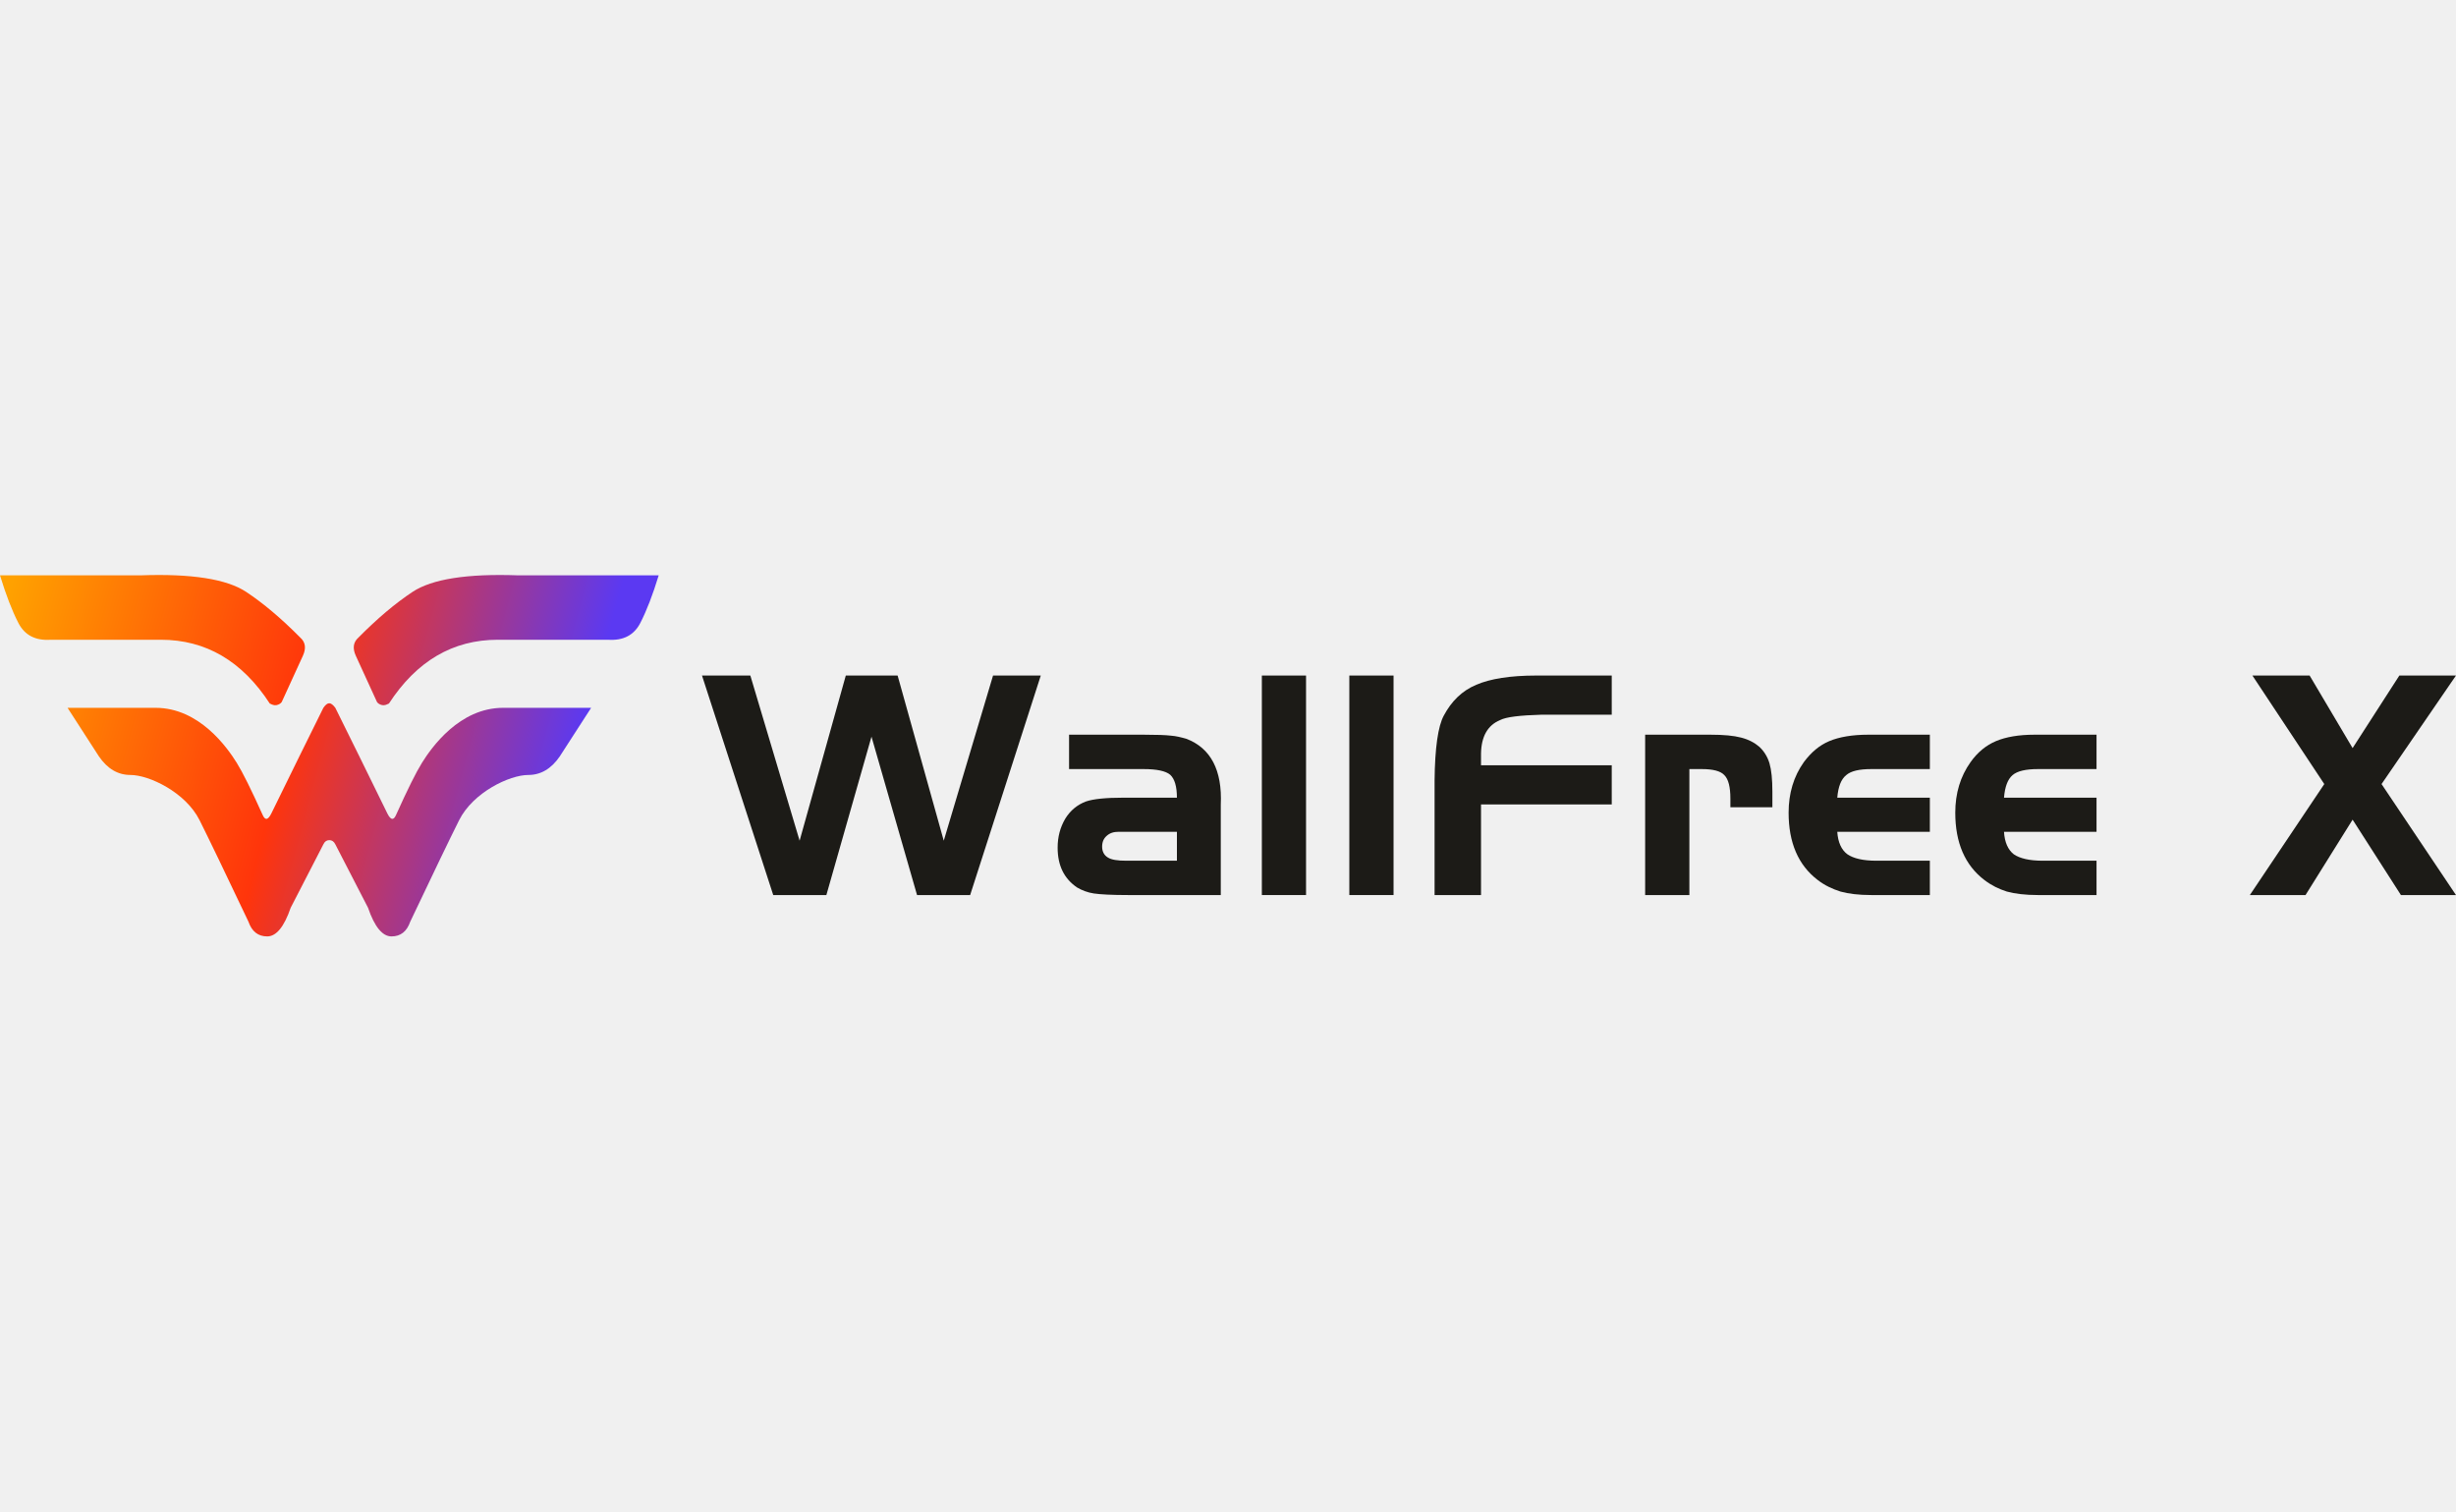
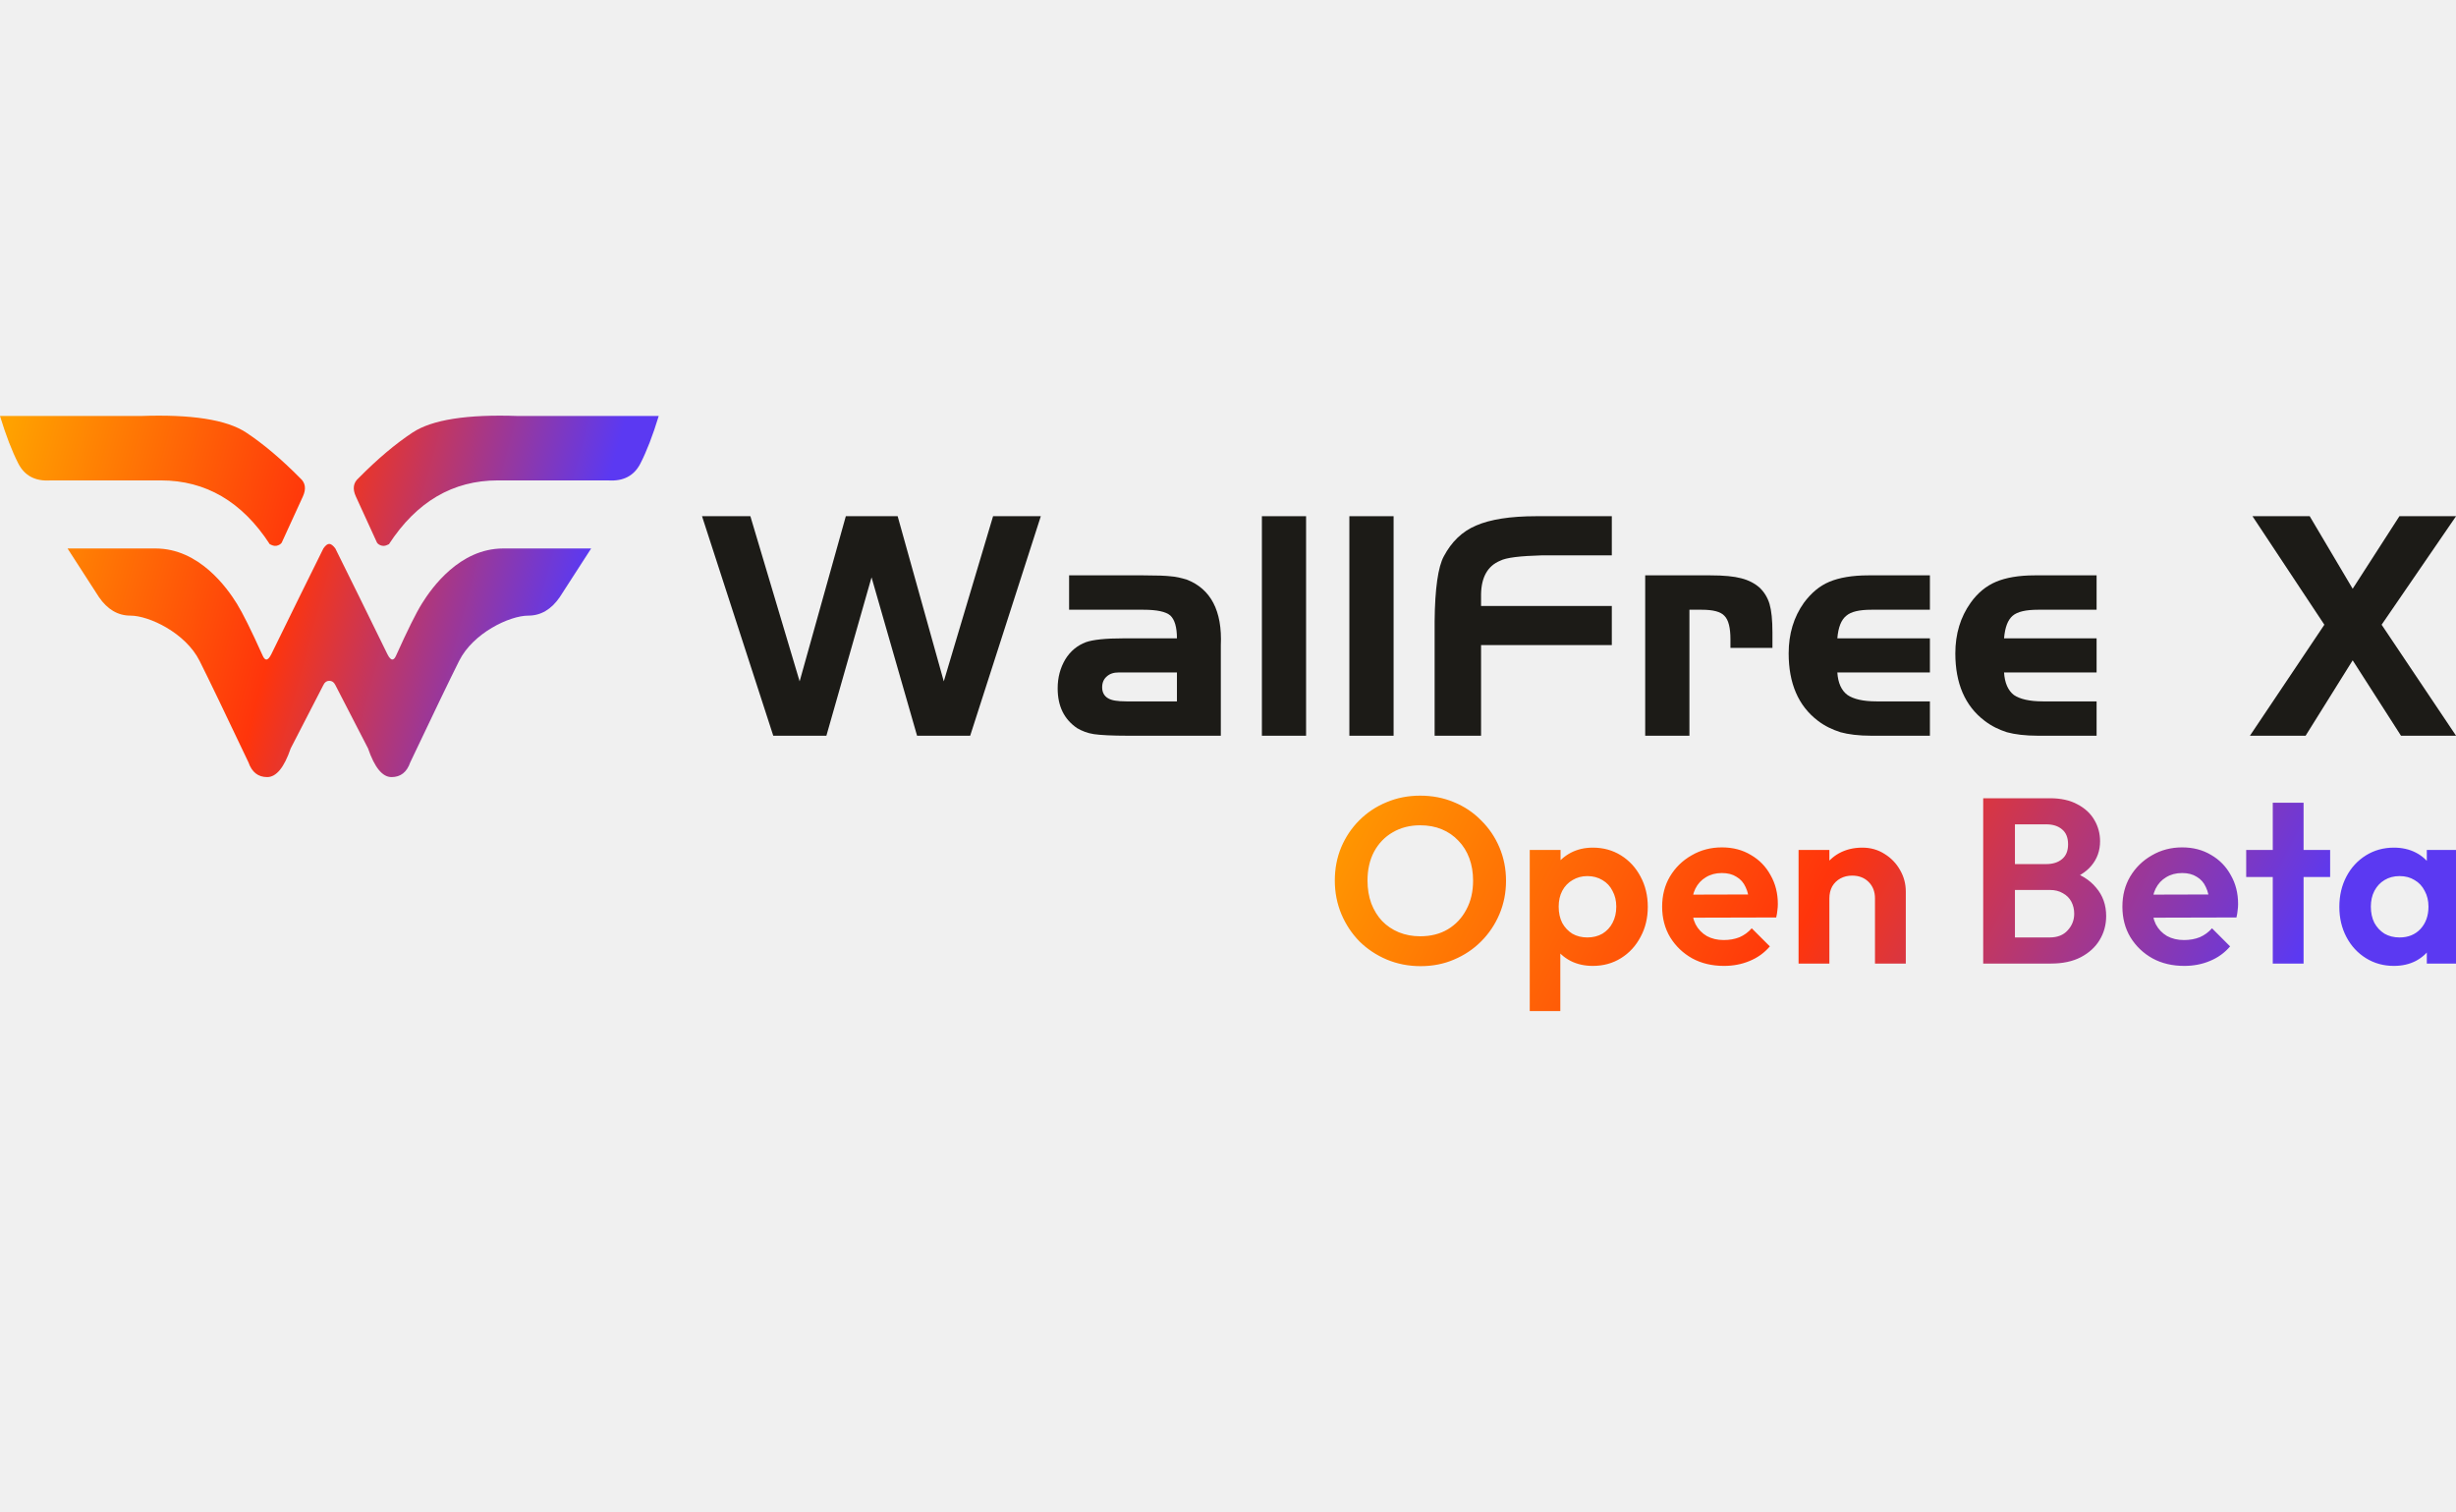
- <svg xmlns="http://www.w3.org/2000/svg" fill="none" version="1.1" width="130.004" height="80" viewBox="0 0 130.004 80">
+ <svg xmlns="http://www.w3.org/2000/svg" width="130" height="80" viewBox="0 0 130 80" fill="none">
+   <g clip-path="url(#clip0_18050_5657)">
+     <path fill-rule="evenodd" clip-rule="evenodd" d="M0.971 24.535C0.637 23.885 0.314 23.046 0 22.018L7.437 22.018C10.134 21.921 11.997 22.212 13.027 22.892C13.937 23.493 14.892 24.299 15.892 25.311C16.169 25.554 16.215 25.877 16.031 26.28L14.912 28.722C14.856 28.804 14.765 28.859 14.641 28.886C14.511 28.915 14.384 28.852 14.323 28.822C14.296 28.808 14.282 28.801 14.284 28.81C12.819 26.555 10.896 25.427 8.516 25.427H2.681C1.875 25.483 1.305 25.186 0.971 24.535ZM33.896 24.535C34.23 23.885 34.554 23.046 34.867 22.018L27.43 22.018C24.733 21.921 22.87 22.212 21.84 22.892C20.93 23.493 19.975 24.299 18.975 25.311C18.698 25.554 18.652 25.877 18.837 26.28L19.955 28.722C20.011 28.804 20.102 28.859 20.226 28.886C20.357 28.915 20.483 28.852 20.544 28.822C20.571 28.808 20.585 28.801 20.583 28.81C22.049 26.555 23.972 25.427 26.351 25.427H32.186C32.992 25.483 33.562 25.186 33.896 24.535ZM5.239 31.606L3.576 29.03H8.234C10.543 29.03 12.018 31.116 12.533 31.943C12.842 32.44 13.299 33.359 13.903 34.701C13.962 34.834 14.025 34.903 14.092 34.907C14.175 34.913 14.264 34.82 14.359 34.63C15.439 32.424 16.358 30.557 17.117 29.03C17.228 28.869 17.331 28.788 17.426 28.788C17.52 28.788 17.629 28.869 17.75 29.03C18.509 30.557 19.429 32.424 20.508 34.63C20.604 34.82 20.692 34.913 20.775 34.907C20.842 34.903 20.905 34.834 20.964 34.701C21.568 33.359 22.025 32.44 22.335 31.943C22.85 31.116 24.325 29.03 26.634 29.03H31.291L29.628 31.606C29.18 32.258 28.626 32.584 27.965 32.584C26.974 32.584 25.041 33.503 24.302 34.98C23.809 35.965 22.947 37.755 21.715 40.351C21.536 40.87 21.205 41.13 20.724 41.13C20.242 41.13 19.828 40.624 19.481 39.612L17.75 36.257C17.677 36.108 17.571 36.034 17.431 36.034C17.291 36.034 17.186 36.108 17.117 36.257L15.387 39.612C15.04 40.624 14.625 41.13 14.144 41.13C13.662 41.13 13.332 40.87 13.152 40.351C11.92 37.755 11.058 35.965 10.565 34.98C9.826 33.503 7.894 32.584 6.903 32.584C6.242 32.584 5.687 32.258 5.239 31.606Z" fill="url(#paint0_linear_18050_5657)" />
+     <path d="M49.956 36.063L47.514 27.322H44.771L42.326 36.063L39.718 27.322H37.159L40.93 38.941H43.742L46.132 30.557L48.542 38.941H51.353L55.092 27.322H52.565L49.956 36.063Z" fill="#1C1B17" />
+     <path d="M57.901 38.857C57.566 38.807 57.264 38.688 57.01 38.538C56.32 38.065 55.984 37.374 55.984 36.432C55.984 35.861 56.119 35.354 56.388 34.899C56.656 34.462 57.026 34.16 57.48 33.989C57.868 33.855 58.526 33.787 59.452 33.787H62.297C62.297 33.2 62.18 32.794 61.944 32.575C61.707 32.374 61.236 32.273 60.529 32.273H56.589V30.453H60.529C61.236 30.453 61.707 30.471 61.978 30.504C62.248 30.522 62.515 30.59 62.803 30.672C64.083 31.162 64.705 32.324 64.62 34.16V38.941H59.722C58.846 38.941 58.24 38.907 57.901 38.857ZM62.297 37.123V35.592H59.217C58.947 35.592 58.744 35.657 58.577 35.81C58.425 35.943 58.339 36.129 58.339 36.38C58.339 36.634 58.443 36.835 58.644 36.954C58.83 37.073 59.148 37.123 59.621 37.123H62.297Z" fill="#1C1B17" />
+     <path d="M66.794 38.941H69.133V27.322H66.794V38.941Z" fill="#1C1B17" />
+     <path d="M71.424 38.941H73.765V27.322H71.424V38.941Z" fill="#1C1B17" />
+     <path d="M78.142 27.812C77.384 28.129 76.827 28.687 76.424 29.444C76.122 30 75.954 31.145 75.937 32.881V38.941H78.395V34.144H85.316V32.072H78.395V31.448C78.412 30.541 78.749 29.95 79.406 29.679C79.725 29.512 80.466 29.427 81.612 29.394H85.316V27.322H81.308C79.945 27.322 78.883 27.491 78.142 27.812Z" fill="#1C1B17" />
+     <path d="M93.128 31.094C92.875 30.875 92.555 30.707 92.169 30.608C91.781 30.504 91.242 30.453 90.536 30.453H87.083V38.941H89.424V32.273H90.081C90.67 32.273 91.074 32.374 91.275 32.593C91.495 32.812 91.595 33.232 91.595 33.838V34.293H93.818V33.469C93.818 32.812 93.767 32.324 93.665 31.97C93.566 31.634 93.381 31.33 93.128 31.094Z" fill="#1C1B17" />
+     <path d="M96.833 30.792C96.31 31.011 95.873 31.382 95.485 31.902C94.945 32.661 94.677 33.553 94.677 34.581C94.677 36.162 95.183 37.358 96.225 38.15C96.595 38.435 97.001 38.621 97.422 38.756C97.843 38.872 98.381 38.941 99.056 38.941H102.153V37.123H99.325C98.618 37.123 98.112 37.003 97.792 36.785C97.47 36.55 97.288 36.145 97.253 35.592H102.153V33.787H97.253C97.303 33.2 97.455 32.812 97.725 32.593C97.977 32.374 98.415 32.273 99.056 32.273H102.153V30.453H98.887C98.045 30.453 97.354 30.574 96.833 30.792Z" fill="#1C1B17" />
+     <path d="M105.655 30.792C105.134 31.011 104.679 31.382 104.31 31.902C103.769 32.661 103.499 33.553 103.499 34.581C103.499 36.162 104.005 37.358 105.047 38.15C105.42 38.435 105.807 38.621 106.228 38.756C106.65 38.872 107.205 38.941 107.878 38.941H110.976V37.123H108.131C107.425 37.123 106.919 37.003 106.598 36.785C106.293 36.55 106.11 36.145 106.078 35.592H110.976V33.787H106.078C106.127 33.2 106.277 32.812 106.531 32.593C106.784 32.374 107.239 32.273 107.878 32.273H110.976V30.453H107.694C106.851 30.453 106.177 30.574 105.655 30.792Z" fill="#1C1B17" />
+     <path d="M130.003 27.322H127.005L124.531 31.162L122.256 27.322H119.227L123.032 33.066L119.092 38.941H122.039L124.531 34.95L127.089 38.941H130.003L126.063 33.066L130.003 27.322Z" fill="#1C1B17" />
+     <path d="M75.197 51.137C74.558 51.137 73.961 51.021 73.405 50.788C72.857 50.556 72.376 50.237 71.961 49.83C71.554 49.415 71.235 48.934 71.003 48.386C70.77 47.83 70.654 47.237 70.654 46.606C70.654 45.976 70.766 45.391 70.99 44.851C71.222 44.303 71.542 43.826 71.948 43.42C72.363 43.005 72.845 42.685 73.392 42.461C73.94 42.229 74.533 42.113 75.172 42.113C75.82 42.113 76.417 42.229 76.965 42.461C77.512 42.685 77.99 43.005 78.396 43.42C78.811 43.826 79.135 44.303 79.367 44.851C79.599 45.399 79.716 45.988 79.716 46.619C79.716 47.249 79.599 47.839 79.367 48.386C79.135 48.934 78.811 49.415 78.396 49.83C77.99 50.237 77.512 50.556 76.965 50.788C76.425 51.021 75.836 51.137 75.197 51.137ZM75.172 49.556C75.737 49.556 76.226 49.432 76.641 49.183C77.056 48.934 77.38 48.589 77.612 48.15C77.853 47.71 77.973 47.195 77.973 46.606C77.973 46.175 77.906 45.781 77.774 45.424C77.641 45.067 77.45 44.76 77.201 44.503C76.952 44.237 76.658 44.034 76.317 43.893C75.977 43.752 75.596 43.681 75.172 43.681C74.625 43.681 74.139 43.806 73.716 44.055C73.301 44.295 72.973 44.635 72.733 45.075C72.5 45.515 72.384 46.025 72.384 46.606C72.384 47.046 72.451 47.449 72.583 47.814C72.724 48.179 72.915 48.49 73.156 48.747C73.405 49.004 73.699 49.203 74.04 49.344C74.388 49.486 74.766 49.556 75.172 49.556ZM84.308 51.124C83.876 51.124 83.486 51.037 83.138 50.863C82.789 50.681 82.511 50.436 82.304 50.129C82.096 49.822 81.984 49.469 81.968 49.071V46.942C81.984 46.544 82.096 46.191 82.304 45.884C82.519 45.569 82.797 45.32 83.138 45.138C83.486 44.955 83.876 44.864 84.308 44.864C84.864 44.864 85.362 45.001 85.801 45.274C86.241 45.548 86.585 45.922 86.835 46.395C87.092 46.868 87.22 47.403 87.22 48C87.22 48.589 87.092 49.12 86.835 49.593C86.585 50.066 86.241 50.44 85.801 50.714C85.362 50.988 84.864 51.124 84.308 51.124ZM80.972 53.514V44.988H82.603V46.569L82.329 48.025L82.59 49.481V53.514H80.972ZM84.022 49.618C84.32 49.618 84.586 49.552 84.818 49.419C85.05 49.278 85.229 49.087 85.353 48.847C85.486 48.598 85.552 48.311 85.552 47.988C85.552 47.672 85.486 47.395 85.353 47.154C85.229 46.905 85.05 46.714 84.818 46.581C84.586 46.44 84.32 46.37 84.022 46.37C83.731 46.37 83.47 46.44 83.237 46.581C83.005 46.714 82.822 46.905 82.69 47.154C82.565 47.395 82.503 47.672 82.503 47.988C82.503 48.311 82.565 48.598 82.69 48.847C82.822 49.087 83.001 49.278 83.225 49.419C83.457 49.552 83.723 49.618 84.022 49.618ZM91.254 51.124C90.623 51.124 90.063 50.992 89.573 50.726C89.084 50.452 88.694 50.079 88.403 49.606C88.121 49.133 87.98 48.594 87.98 47.988C87.98 47.39 88.117 46.859 88.391 46.395C88.673 45.922 89.055 45.548 89.536 45.274C90.017 44.992 90.552 44.851 91.142 44.851C91.722 44.851 92.233 44.984 92.672 45.249C93.121 45.507 93.469 45.864 93.718 46.32C93.975 46.768 94.104 47.278 94.104 47.851C94.104 47.959 94.096 48.071 94.079 48.187C94.071 48.295 94.05 48.419 94.017 48.56L88.963 48.573V47.353L93.257 47.341L92.598 47.851C92.581 47.494 92.515 47.195 92.399 46.955C92.291 46.714 92.129 46.532 91.913 46.407C91.706 46.274 91.449 46.208 91.142 46.208C90.818 46.208 90.536 46.283 90.295 46.432C90.055 46.573 89.868 46.776 89.735 47.042C89.611 47.299 89.548 47.606 89.548 47.963C89.548 48.328 89.615 48.648 89.748 48.921C89.889 49.187 90.088 49.394 90.345 49.544C90.602 49.685 90.901 49.755 91.241 49.755C91.548 49.755 91.826 49.706 92.075 49.606C92.324 49.498 92.54 49.34 92.722 49.133L93.681 50.091C93.39 50.432 93.034 50.689 92.61 50.863C92.195 51.037 91.743 51.124 91.254 51.124ZM99.246 51V47.552C99.246 47.195 99.135 46.905 98.91 46.681C98.686 46.457 98.396 46.345 98.039 46.345C97.807 46.345 97.599 46.395 97.417 46.494C97.234 46.594 97.089 46.735 96.981 46.917C96.882 47.1 96.832 47.312 96.832 47.552L96.197 47.229C96.197 46.756 96.297 46.345 96.496 45.996C96.703 45.639 96.985 45.361 97.342 45.162C97.707 44.963 98.118 44.864 98.574 44.864C99.014 44.864 99.408 44.976 99.757 45.2C100.105 45.415 100.379 45.702 100.578 46.059C100.778 46.407 100.877 46.785 100.877 47.191V51H99.246ZM95.201 51V44.988H96.832V51H95.201ZM106.218 51V49.618H108.496C108.903 49.618 109.218 49.494 109.442 49.245C109.674 48.996 109.791 48.702 109.791 48.361C109.791 48.129 109.741 47.917 109.641 47.726C109.542 47.536 109.392 47.386 109.193 47.278C109.002 47.162 108.77 47.104 108.496 47.104H106.218V45.735H108.309C108.658 45.735 108.936 45.648 109.143 45.474C109.359 45.299 109.467 45.038 109.467 44.689C109.467 44.333 109.359 44.067 109.143 43.893C108.936 43.718 108.658 43.631 108.309 43.631H106.218V42.25H108.509C109.089 42.25 109.575 42.358 109.965 42.573C110.363 42.781 110.662 43.059 110.861 43.407C111.06 43.748 111.16 44.121 111.16 44.528C111.16 45.025 111.006 45.457 110.699 45.822C110.401 46.179 109.961 46.444 109.38 46.619L109.455 46.071C110.102 46.254 110.6 46.556 110.948 46.98C111.305 47.395 111.483 47.897 111.483 48.486C111.483 48.95 111.367 49.374 111.135 49.755C110.911 50.129 110.579 50.432 110.139 50.664C109.708 50.888 109.181 51 108.558 51H106.218ZM104.974 51V42.25H106.654V51H104.974ZM115.616 51.124C114.985 51.124 114.425 50.992 113.936 50.726C113.446 50.452 113.056 50.079 112.765 49.606C112.483 49.133 112.342 48.594 112.342 47.988C112.342 47.39 112.479 46.859 112.753 46.395C113.035 45.922 113.417 45.548 113.898 45.274C114.379 44.992 114.915 44.851 115.504 44.851C116.085 44.851 116.595 44.984 117.035 45.249C117.483 45.507 117.831 45.864 118.08 46.32C118.338 46.768 118.466 47.278 118.466 47.851C118.466 47.959 118.458 48.071 118.441 48.187C118.433 48.295 118.412 48.419 118.379 48.56L113.326 48.573V47.353L117.62 47.341L116.96 47.851C116.944 47.494 116.877 47.195 116.761 46.955C116.653 46.714 116.491 46.532 116.276 46.407C116.068 46.274 115.811 46.208 115.504 46.208C115.18 46.208 114.898 46.283 114.657 46.432C114.417 46.573 114.23 46.776 114.097 47.042C113.973 47.299 113.911 47.606 113.911 47.963C113.911 48.328 113.977 48.648 114.11 48.921C114.251 49.187 114.45 49.394 114.707 49.544C114.964 49.685 115.263 49.755 115.603 49.755C115.91 49.755 116.188 49.706 116.437 49.606C116.686 49.498 116.902 49.34 117.085 49.133L118.043 50.091C117.753 50.432 117.396 50.689 116.973 50.863C116.558 51.037 116.105 51.124 115.616 51.124ZM120.301 51V42.486H121.932V51H120.301ZM118.895 46.419V44.988H123.338V46.419H118.895ZM126.713 51.124C126.165 51.124 125.671 50.988 125.232 50.714C124.792 50.44 124.447 50.066 124.199 49.593C123.95 49.12 123.825 48.589 123.825 48C123.825 47.403 123.95 46.868 124.199 46.395C124.447 45.922 124.792 45.548 125.232 45.274C125.671 45.001 126.165 44.864 126.713 44.864C127.144 44.864 127.53 44.951 127.87 45.125C128.211 45.299 128.48 45.544 128.679 45.859C128.887 46.166 128.999 46.515 129.015 46.905V49.071C128.999 49.469 128.887 49.822 128.679 50.129C128.48 50.436 128.211 50.681 127.87 50.863C127.53 51.037 127.144 51.124 126.713 51.124ZM127.012 49.618C127.468 49.618 127.837 49.469 128.119 49.17C128.401 48.863 128.543 48.469 128.543 47.988C128.543 47.672 128.476 47.395 128.343 47.154C128.219 46.905 128.04 46.714 127.808 46.581C127.584 46.44 127.319 46.37 127.012 46.37C126.713 46.37 126.447 46.44 126.215 46.581C125.991 46.714 125.812 46.905 125.68 47.154C125.555 47.395 125.493 47.672 125.493 47.988C125.493 48.311 125.555 48.598 125.68 48.847C125.812 49.087 125.991 49.278 126.215 49.419C126.447 49.552 126.713 49.618 127.012 49.618ZM128.455 51V49.382L128.717 47.913L128.455 46.469V44.988H130.073V51H128.455Z" fill="url(#paint1_linear_18050_5657)" />
+   </g>
  <defs>
-     <linearGradient x1="0.915" y1="0.848" x2="-0.084" y2="0.7" id="wfx_logo">
-       <stop offset="8.846%" stop-color="#5B39F2" stop-opacity="1" />
-       <stop offset="52.317%" stop-color="#FF350B" stop-opacity="1" />
-       <stop offset="100%" stop-color="#FFA100" stop-opacity="1" />
+     <linearGradient id="paint0_linear_18050_5657" x1="31.916" y1="38.23" x2="-1.269" y2="29.232" gradientUnits="userSpaceOnUse">
+       <stop offset="0.088" stop-color="#5B39F2" />
+       <stop offset="0.523" stop-color="#FF350B" />
+       <stop offset="1" stop-color="#FFA100" />
    </linearGradient>
+     <linearGradient id="paint1_linear_18050_5657" x1="125.836" y1="53.272" x2="76.141" y2="28.219" gradientUnits="userSpaceOnUse">
+       <stop offset="0.088" stop-color="#5B39F2" />
+       <stop offset="0.523" stop-color="#FF350B" />
+       <stop offset="1" stop-color="#FFA100" />
+     </linearGradient>
+     <clipPath id="clip0_18050_5657">
+       <rect width="130.004" height="80" fill="white" />
+     </clipPath>
  </defs>
-   <g>
-     <g />
-     <g>
-       <g>
-         <g>
-           <path d="M0.971,32.97Q0.47,31.994,0,30.453L7.437,30.453Q11.482,30.307,13.027,31.327Q14.392,32.229,15.892,33.745Q16.308,34.111,16.031,34.714L14.913,37.157Q14.827,37.279,14.641,37.321C14.511,37.35,14.384,37.287,14.323,37.256L14.323,37.256C14.296,37.243,14.282,37.236,14.285,37.245Q12.085,33.862,8.516,33.862L2.681,33.862Q1.472,33.945,0.971,32.97ZM33.896,32.97Q34.397,31.994,34.867,30.453L27.43,30.453Q23.385,30.307,21.84,31.327Q20.475,32.229,18.975,33.745Q18.56,34.111,18.836,34.714L19.955,37.157Q20.04,37.279,20.226,37.321C20.357,37.35,20.483,37.287,20.544,37.256C20.571,37.243,20.585,37.236,20.583,37.245Q22.782,33.862,26.351,33.862L32.186,33.862Q33.395,33.945,33.896,32.97ZM5.239,40.04L3.576,37.465L8.234,37.465C10.543,37.465,12.018,39.551,12.532,40.377Q12.997,41.123,13.903,43.135Q13.992,43.336,14.092,43.342Q14.216,43.35,14.359,43.064Q15.978,39.755,17.117,37.465Q17.284,37.223,17.426,37.223Q17.568,37.223,17.75,37.465Q18.889,39.755,20.508,43.064Q20.651,43.35,20.775,43.342Q20.876,43.336,20.964,43.135Q21.87,41.123,22.335,40.377C22.85,39.551,24.324,37.465,26.634,37.465L31.291,37.465L29.628,40.04Q28.956,41.019,27.965,41.019C26.974,41.019,25.042,41.937,24.302,43.415Q23.563,44.892,21.715,48.785Q21.446,49.564,20.724,49.564Q20.001,49.564,19.481,48.047L17.75,44.691Q17.641,44.468,17.431,44.468Q17.221,44.468,17.117,44.691L15.387,48.047Q14.866,49.564,14.144,49.564Q13.421,49.564,13.152,48.785Q11.304,44.892,10.565,43.415C9.826,41.937,7.894,41.019,6.903,41.019Q5.911,41.019,5.239,40.04Z" fill-rule="evenodd" fill="url(#wfx_logo)" fill-opacity="1" style="mix-blend-mode:passthrough" />
-         </g>
-       </g>
-       <g>
-         <g transform="matrix(1,0,0,-1,0,94.7505)">
-           <path d="M49.956,50.253L47.514,58.994L44.771,58.994L42.326,50.253L39.718,58.994L37.159,58.994L40.93,47.375L43.742,47.375L46.131,55.759L48.542,47.375L51.353,47.375L55.092,58.994L52.565,58.994L49.956,50.253Z" fill="#1C1B17" fill-opacity="1" style="mix-blend-mode:passthrough" />
-         </g>
-         <g transform="matrix(1,0,0,-1,0,94.7505)">
-           <path d="M57.901,47.459C57.566,47.509,57.264,47.628,57.01,47.778C56.32,48.251,55.984,48.942,55.984,49.884C55.984,50.455,56.119,50.962,56.388,51.417C56.656,51.854,57.026,52.156,57.48,52.327C57.868,52.461,58.527,52.529,59.452,52.529L62.298,52.529C62.298,53.116,62.18,53.522,61.944,53.741C61.707,53.942,61.236,54.043,60.53,54.043L56.589,54.043L56.589,55.863L60.53,55.863C61.236,55.863,61.707,55.845,61.978,55.812C62.248,55.794,62.515,55.726,62.803,55.644C64.083,55.154,64.705,53.992,64.62,52.156L64.62,47.375L59.722,47.375C58.846,47.375,58.24,47.409,57.901,47.459ZM62.298,49.192L62.298,50.724L59.217,50.724C58.947,50.724,58.744,50.658,58.577,50.505C58.425,50.373,58.339,50.187,58.339,49.936C58.339,49.682,58.443,49.481,58.644,49.362C58.83,49.243,59.148,49.192,59.621,49.192L62.298,49.192Z" fill="#1C1B17" fill-opacity="1" style="mix-blend-mode:passthrough" />
-         </g>
-         <g transform="matrix(1,0,0,-1,0,94.7505)">
-           <path d="M66.794,47.375L69.133,47.375L69.133,58.994L66.794,58.994L66.794,47.375Z" fill="#1C1B17" fill-opacity="1" style="mix-blend-mode:passthrough" />
-         </g>
-         <g transform="matrix(1,0,0,-1,0,94.7505)">
-           <path d="M71.424,47.375L73.765,47.375L73.765,58.994L71.424,58.994L71.424,47.375Z" fill="#1C1B17" fill-opacity="1" style="mix-blend-mode:passthrough" />
-         </g>
-         <g transform="matrix(1,0,0,-1,0,94.7505)">
-           <path d="M78.142,58.504C77.384,58.187,76.827,57.629,76.424,56.872C76.122,56.316,75.954,55.171,75.937,53.435L75.937,47.375L78.395,47.375L78.395,52.172L85.315,52.172L85.315,54.244L78.395,54.244L78.395,54.868C78.412,55.775,78.749,56.365,79.406,56.637C79.725,56.804,80.467,56.889,81.611,56.922L85.315,56.922L85.315,58.994L81.308,58.994C79.945,58.994,78.883,58.825,78.142,58.504Z" fill="#1C1B17" fill-opacity="1" style="mix-blend-mode:passthrough" />
-         </g>
-         <g transform="matrix(1,0,0,-1,0,94.7505)">
-           <path d="M93.128,55.222C92.875,55.44,92.555,55.609,92.169,55.708C91.781,55.812,91.242,55.863,90.536,55.863L87.083,55.863L87.083,47.375L89.424,47.375L89.424,54.043L90.081,54.043C90.67,54.043,91.074,53.942,91.275,53.723C91.495,53.504,91.595,53.084,91.595,52.478L91.595,52.023L93.818,52.023L93.818,52.847C93.818,53.504,93.767,53.992,93.665,54.346C93.566,54.682,93.381,54.986,93.128,55.222Z" fill="#1C1B17" fill-opacity="1" style="mix-blend-mode:passthrough" />
-         </g>
-         <g transform="matrix(1,0,0,-1,0,94.7505)">
-           <path d="M96.833,55.524C96.31,55.305,95.873,54.934,95.485,54.414C94.945,53.655,94.677,52.763,94.677,51.735C94.677,50.154,95.183,48.957,96.225,48.166C96.595,47.881,97.001,47.695,97.422,47.56C97.843,47.444,98.381,47.375,99.056,47.375L102.153,47.375L102.153,49.192L99.325,49.192C98.618,49.192,98.112,49.313,97.792,49.531C97.47,49.766,97.288,50.171,97.253,50.724L102.153,50.724L102.153,52.529L97.253,52.529C97.303,53.116,97.455,53.504,97.725,53.723C97.977,53.942,98.415,54.043,99.056,54.043L102.153,54.043L102.153,55.863L98.887,55.863C98.045,55.863,97.354,55.742,96.833,55.524Z" fill="#1C1B17" fill-opacity="1" style="mix-blend-mode:passthrough" />
-         </g>
-         <g transform="matrix(1,0,0,-1,0,94.7505)">
-           <path d="M105.655,55.524C105.134,55.305,104.679,54.934,104.31,54.414C103.769,53.655,103.499,52.763,103.499,51.735C103.499,50.154,104.005,48.957,105.047,48.166C105.42,47.881,105.807,47.695,106.228,47.56C106.65,47.444,107.205,47.375,107.878,47.375L110.976,47.375L110.976,49.192L108.131,49.192C107.425,49.192,106.919,49.313,106.598,49.531C106.293,49.766,106.11,50.171,106.078,50.724L110.976,50.724L110.976,52.529L106.078,52.529C106.127,53.116,106.277,53.504,106.531,53.723C106.784,53.942,107.239,54.043,107.878,54.043L110.976,54.043L110.976,55.863L107.694,55.863C106.851,55.863,106.177,55.742,105.655,55.524Z" fill="#1C1B17" fill-opacity="1" style="mix-blend-mode:passthrough" />
-         </g>
-         <g transform="matrix(1,0,0,-1,0,94.7505)">
-           <path d="M130.003,58.994L127.005,58.994L124.531,55.154L122.256,58.994L119.227,58.994L123.032,53.25L119.092,47.375L122.039,47.375L124.531,51.366L127.089,47.375L130.003,47.375L126.063,53.25L130.003,58.994Z" fill="#1C1B17" fill-opacity="1" style="mix-blend-mode:passthrough" />
-         </g>
-       </g>
-     </g>
-   </g>
</svg>
